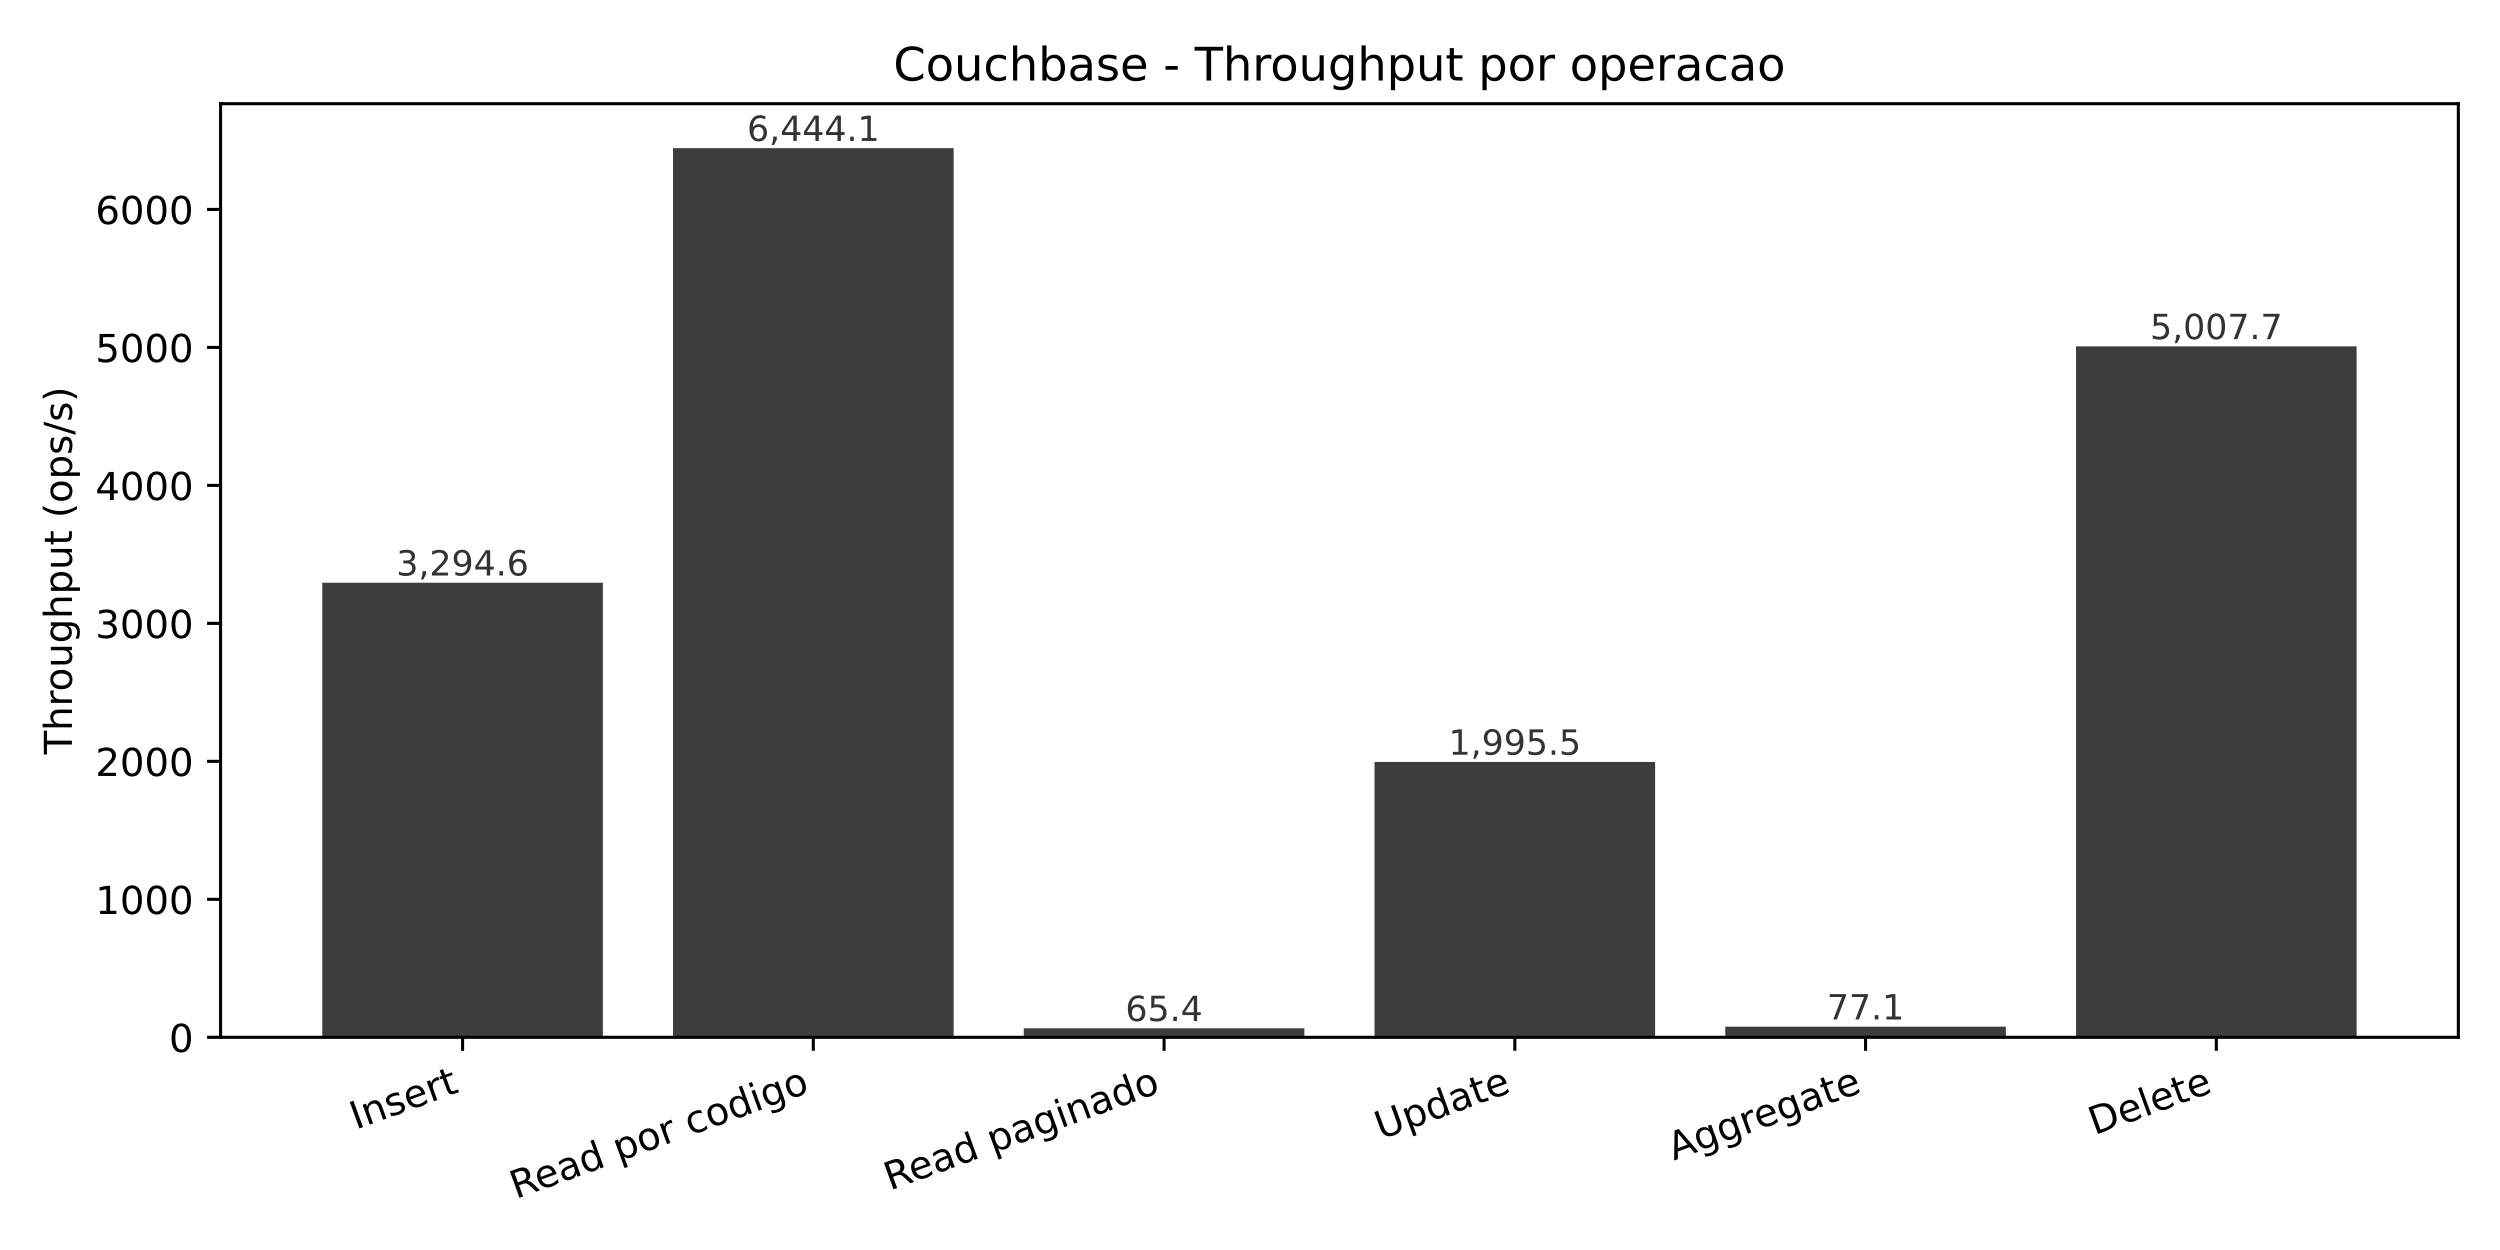
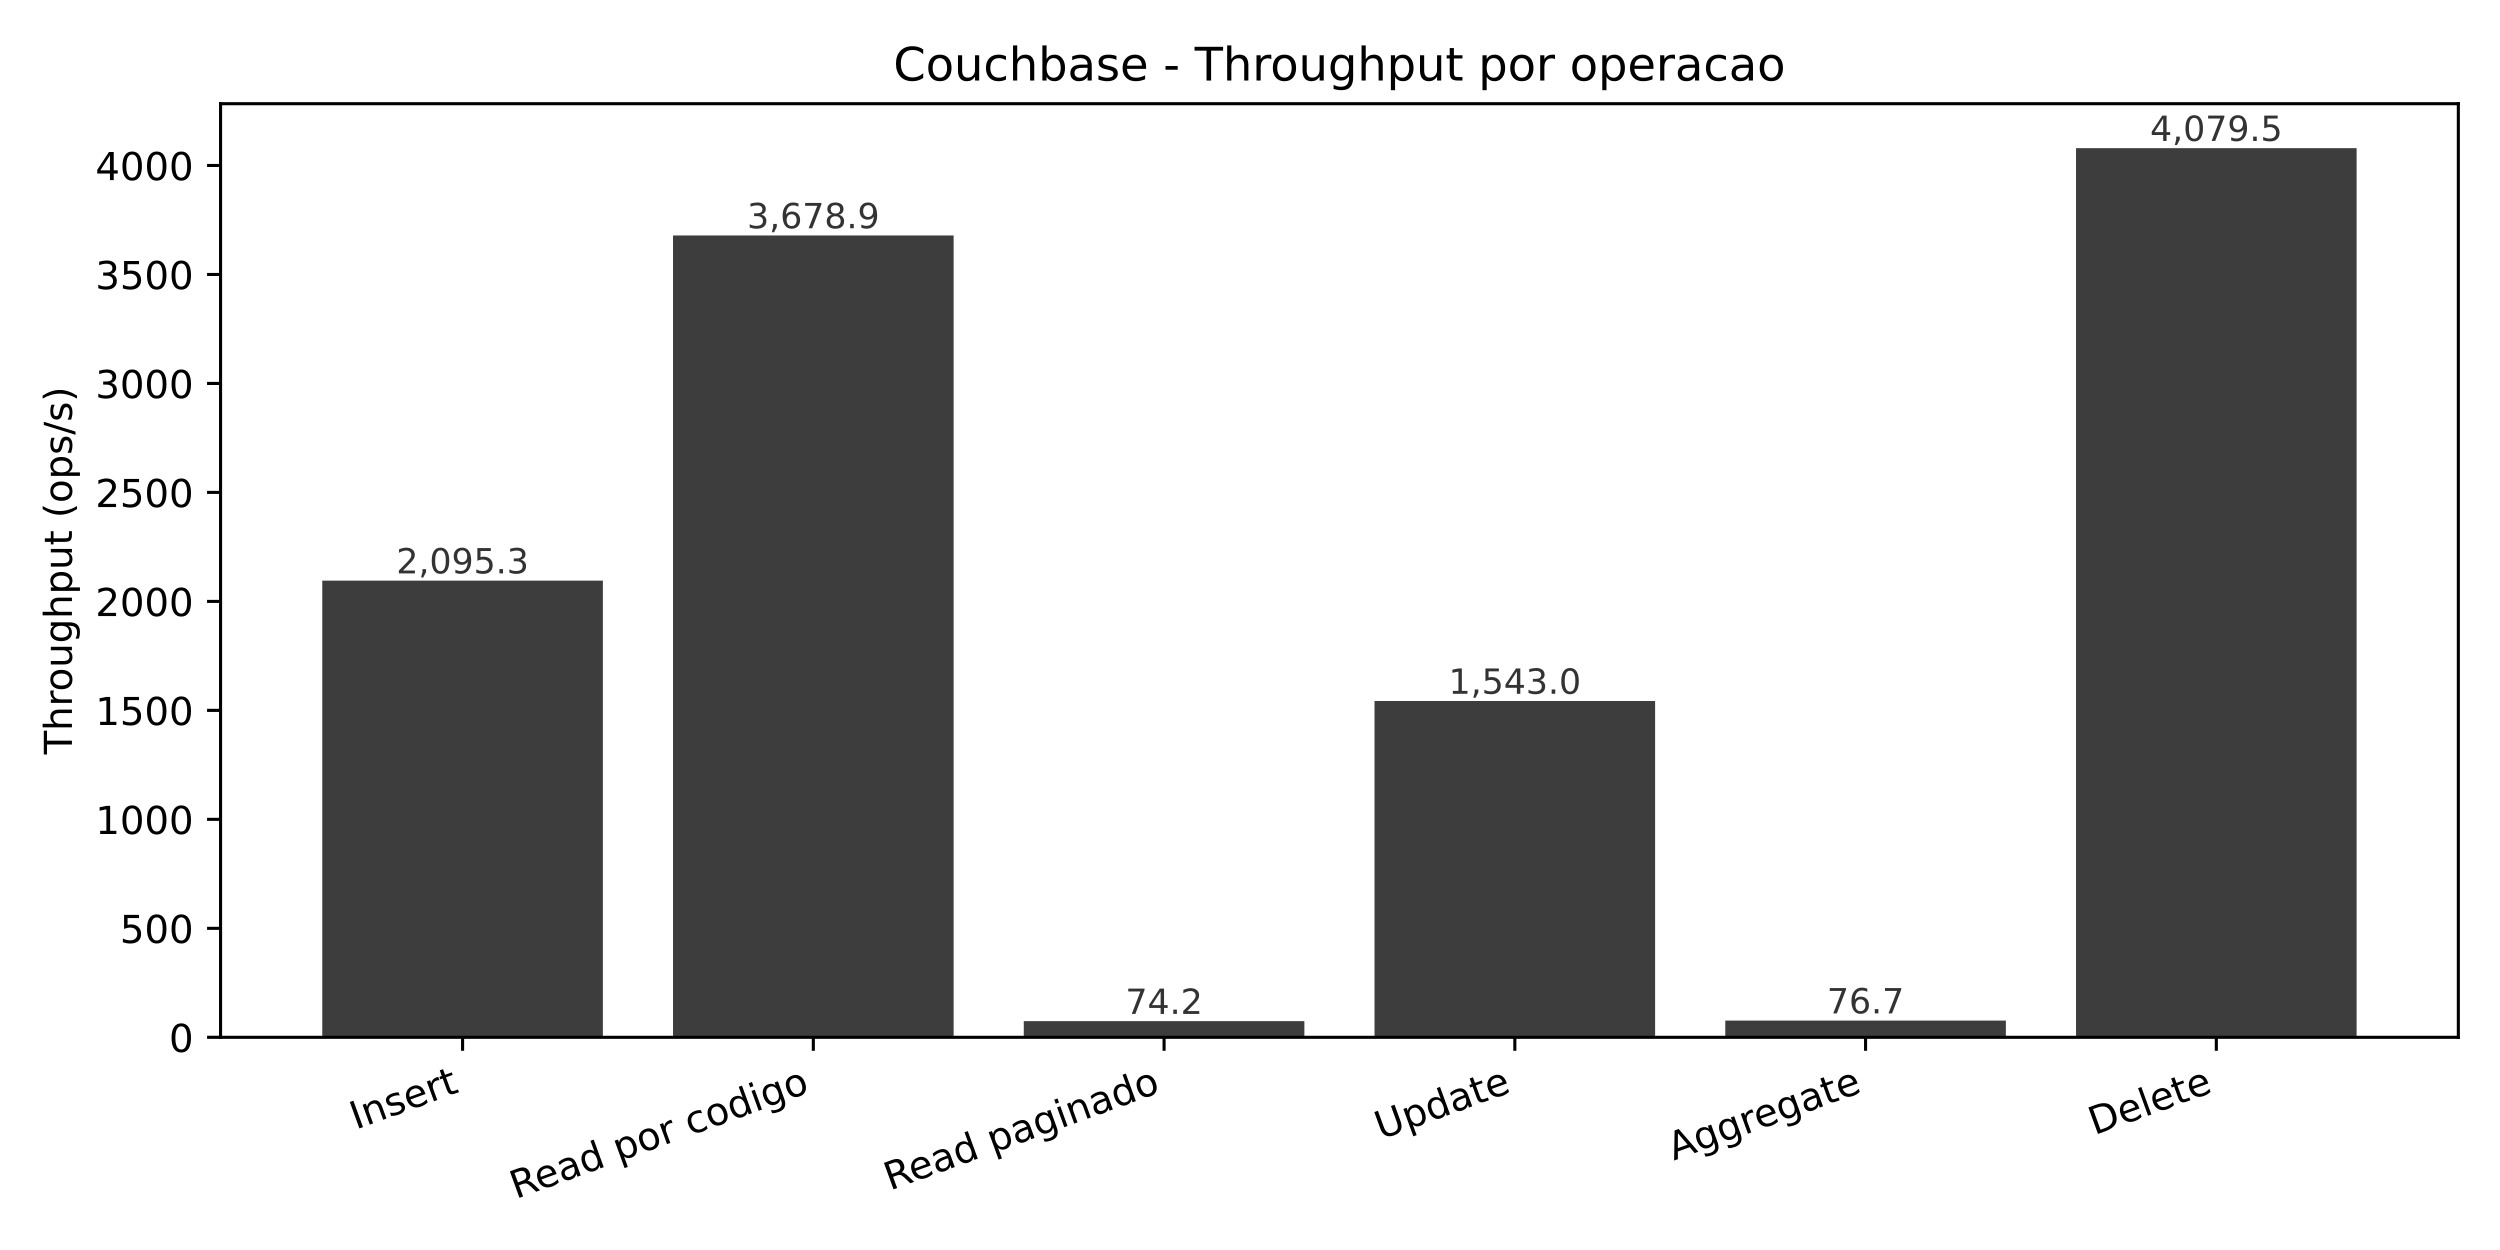
<svg xmlns="http://www.w3.org/2000/svg" xmlns:xlink="http://www.w3.org/1999/xlink" width="648pt" height="324pt" viewBox="0 0 648 324" version="1.1">
  <defs>
    <style type="text/css">*{stroke-linejoin: round; stroke-linecap: butt}</style>
  </defs>
  <g id="figure_1">
    <g id="patch_1">
      <path d="M 0 324  L 648 324  L 648 0  L 0 0  z " style="fill: #ffffff" />
    </g>
    <g id="axes_1">
      <g id="patch_2">
        <path d="M 57.17 268.87  L 637.2 268.87  L 637.2 26.88  L 57.17 26.88  z " style="fill: #ffffff" />
      </g>
      <g id="patch_3">
-         <path d="M 83.535 268.87  L 156.266 268.87  L 156.266 151.042  L 83.535 151.042  z " clip-path="url(#p699bde3686)" style="fill: #1b1b1b; opacity: 0.85" />
+         <path d="M 83.535 268.87  L 156.266 268.87  L 156.266 150.5  L 83.535 150.5  z " clip-path="url(#pea3c81a6cd)" style="fill: #1b1b1b; opacity: 0.85" />
      </g>
      <g id="patch_4">
-         <path d="M 174.449 268.87  L 247.18 268.87  L 247.18 38.403  L 174.449 38.403  z " clip-path="url(#p699bde3686)" style="fill: #1b1b1b; opacity: 0.85" />
+         <path d="M 174.449 268.87  L 247.18 268.87  L 247.18 61.034  L 174.449 61.034  z " clip-path="url(#pea3c81a6cd)" style="fill: #1b1b1b; opacity: 0.85" />
      </g>
      <g id="patch_5">
-         <path d="M 265.363 268.87  L 338.094 268.87  L 338.094 266.53  L 265.363 266.53  z " clip-path="url(#p699bde3686)" style="fill: #1b1b1b; opacity: 0.85" />
+         <path d="M 265.363 268.87  L 338.094 268.87  L 338.094 264.68  L 265.363 264.68  z " clip-path="url(#pea3c81a6cd)" style="fill: #1b1b1b; opacity: 0.85" />
      </g>
      <g id="patch_6">
-         <path d="M 356.276 268.87  L 429.007 268.87  L 429.007 197.502  L 356.276 197.502  z " clip-path="url(#p699bde3686)" style="fill: #1b1b1b; opacity: 0.85" />
+         <path d="M 356.276 268.87  L 429.007 268.87  L 429.007 181.698  L 356.276 181.698  z " clip-path="url(#pea3c81a6cd)" style="fill: #1b1b1b; opacity: 0.85" />
      </g>
      <g id="patch_7">
-         <path d="M 447.19 268.87  L 519.921 268.87  L 519.921 266.112  L 447.19 266.112  z " clip-path="url(#p699bde3686)" style="fill: #1b1b1b; opacity: 0.85" />
+         <path d="M 447.19 268.87  L 519.921 268.87  L 519.921 264.539  L 447.19 264.539  z " clip-path="url(#pea3c81a6cd)" style="fill: #1b1b1b; opacity: 0.85" />
      </g>
      <g id="patch_8">
-         <path d="M 538.104 268.87  L 610.835 268.87  L 610.835 89.773  L 538.104 89.773  z " clip-path="url(#p699bde3686)" style="fill: #1b1b1b; opacity: 0.85" />
+         <path d="M 538.104 268.87  L 610.835 268.87  L 610.835 38.403  L 538.104 38.403  z " clip-path="url(#pea3c81a6cd)" style="fill: #1b1b1b; opacity: 0.85" />
      </g>
      <g id="matplotlib.axis_1">
        <g id="xtick_1">
          <g id="line2d_1">
            <defs>
-               <path id="m83d8b8e6b2" d="M 0 0  L 0 3.5  " style="stroke: #000000; stroke-width: 0.8" />
+               <path id="m41bb512867" d="M 0 0  L 0 3.5  " style="stroke: #000000; stroke-width: 0.8" />
            </defs>
            <g>
-               <use xlink:href="#m83d8b8e6b2" x="119.901" y="268.87" style="stroke: #000000; stroke-width: 0.8" />
+               <use xlink:href="#m41bb512867" x="119.901" y="268.87" style="stroke: #000000; stroke-width: 0.8" />
            </g>
          </g>
          <g id="text_1">
            <g transform="translate(92.23766 292.8201) rotate(-20) scale(0.1 -0.1)">
              <defs>
                <path id="DejaVuSans-49" d="M 628 4666  L 1259 4666  L 1259 0  L 628 0  L 628 4666  z " transform="scale(0.015625)" />
                <path id="DejaVuSans-6e" d="M 3513 2113  L 3513 0  L 2938 0  L 2938 2094  Q 2938 2591 2744 2837  Q 2550 3084 2163 3084  Q 1697 3084 1428 2787  Q 1159 2491 1159 1978  L 1159 0  L 581 0  L 581 3500  L 1159 3500  L 1159 2956  Q 1366 3272 1645 3428  Q 1925 3584 2291 3584  Q 2894 3584 3203 3211  Q 3513 2838 3513 2113  z " transform="scale(0.015625)" />
                <path id="DejaVuSans-73" d="M 2834 3397  L 2834 2853  Q 2591 2978 2328 3040  Q 2066 3103 1784 3103  Q 1356 3103 1142 2972  Q 928 2841 928 2578  Q 928 2378 1081 2264  Q 1234 2150 1697 2047  L 1894 2003  Q 2506 1872 2764 1633  Q 3022 1394 3022 966  Q 3022 478 2636 193  Q 2250 -91 1575 -91  Q 1294 -91 989 -36  Q 684 19 347 128  L 347 722  Q 666 556 975 473  Q 1284 391 1588 391  Q 1994 391 2212 530  Q 2431 669 2431 922  Q 2431 1156 2273 1281  Q 2116 1406 1581 1522  L 1381 1569  Q 847 1681 609 1914  Q 372 2147 372 2553  Q 372 3047 722 3315  Q 1072 3584 1716 3584  Q 2034 3584 2315 3537  Q 2597 3491 2834 3397  z " transform="scale(0.015625)" />
                <path id="DejaVuSans-65" d="M 3597 1894  L 3597 1613  L 953 1613  Q 991 1019 1311 708  Q 1631 397 2203 397  Q 2534 397 2845 478  Q 3156 559 3463 722  L 3463 178  Q 3153 47 2828 -22  Q 2503 -91 2169 -91  Q 1331 -91 842 396  Q 353 884 353 1716  Q 353 2575 817 3079  Q 1281 3584 2069 3584  Q 2775 3584 3186 3129  Q 3597 2675 3597 1894  z M 3022 2063  Q 3016 2534 2758 2815  Q 2500 3097 2075 3097  Q 1594 3097 1305 2825  Q 1016 2553 972 2059  L 3022 2063  z " transform="scale(0.015625)" />
                <path id="DejaVuSans-72" d="M 2631 2963  Q 2534 3019 2420 3045  Q 2306 3072 2169 3072  Q 1681 3072 1420 2755  Q 1159 2438 1159 1844  L 1159 0  L 581 0  L 581 3500  L 1159 3500  L 1159 2956  Q 1341 3275 1631 3429  Q 1922 3584 2338 3584  Q 2397 3584 2469 3576  Q 2541 3569 2628 3553  L 2631 2963  z " transform="scale(0.015625)" />
                <path id="DejaVuSans-74" d="M 1172 4494  L 1172 3500  L 2356 3500  L 2356 3053  L 1172 3053  L 1172 1153  Q 1172 725 1289 603  Q 1406 481 1766 481  L 2356 481  L 2356 0  L 1766 0  Q 1100 0 847 248  Q 594 497 594 1153  L 594 3053  L 172 3053  L 172 3500  L 594 3500  L 594 4494  L 1172 4494  z " transform="scale(0.015625)" />
              </defs>
              <use xlink:href="#DejaVuSans-49" />
              <use xlink:href="#DejaVuSans-6e" x="29.492" />
              <use xlink:href="#DejaVuSans-73" x="92.871" />
              <use xlink:href="#DejaVuSans-65" x="144.971" />
              <use xlink:href="#DejaVuSans-72" x="206.494" />
              <use xlink:href="#DejaVuSans-74" x="247.607" />
            </g>
          </g>
        </g>
        <g id="xtick_2">
          <g id="line2d_2">
            <g>
-               <use xlink:href="#m83d8b8e6b2" x="210.814" y="268.87" style="stroke: #000000; stroke-width: 0.8" />
+               <use xlink:href="#m41bb512867" x="210.814" y="268.87" style="stroke: #000000; stroke-width: 0.8" />
            </g>
          </g>
          <g id="text_2">
            <g transform="translate(133.731 310.8077) rotate(-20) scale(0.1 -0.1)">
              <defs>
                <path id="DejaVuSans-52" d="M 2841 2188  Q 3044 2119 3236 1894  Q 3428 1669 3622 1275  L 4263 0  L 3584 0  L 2988 1197  Q 2756 1666 2539 1819  Q 2322 1972 1947 1972  L 1259 1972  L 1259 0  L 628 0  L 628 4666  L 2053 4666  Q 2853 4666 3247 4331  Q 3641 3997 3641 3322  Q 3641 2881 3436 2590  Q 3231 2300 2841 2188  z M 1259 4147  L 1259 2491  L 2053 2491  Q 2509 2491 2742 2702  Q 2975 2913 2975 3322  Q 2975 3731 2742 3939  Q 2509 4147 2053 4147  L 1259 4147  z " transform="scale(0.015625)" />
                <path id="DejaVuSans-61" d="M 2194 1759  Q 1497 1759 1228 1600  Q 959 1441 959 1056  Q 959 750 1161 570  Q 1363 391 1709 391  Q 2188 391 2477 730  Q 2766 1069 2766 1631  L 2766 1759  L 2194 1759  z M 3341 1997  L 3341 0  L 2766 0  L 2766 531  Q 2569 213 2275 61  Q 1981 -91 1556 -91  Q 1019 -91 701 211  Q 384 513 384 1019  Q 384 1609 779 1909  Q 1175 2209 1959 2209  L 2766 2209  L 2766 2266  Q 2766 2663 2505 2880  Q 2244 3097 1772 3097  Q 1472 3097 1187 3025  Q 903 2953 641 2809  L 641 3341  Q 956 3463 1253 3523  Q 1550 3584 1831 3584  Q 2591 3584 2966 3190  Q 3341 2797 3341 1997  z " transform="scale(0.015625)" />
                <path id="DejaVuSans-64" d="M 2906 2969  L 2906 4863  L 3481 4863  L 3481 0  L 2906 0  L 2906 525  Q 2725 213 2448 61  Q 2172 -91 1784 -91  Q 1150 -91 751 415  Q 353 922 353 1747  Q 353 2572 751 3078  Q 1150 3584 1784 3584  Q 2172 3584 2448 3432  Q 2725 3281 2906 2969  z M 947 1747  Q 947 1113 1208 752  Q 1469 391 1925 391  Q 2381 391 2643 752  Q 2906 1113 2906 1747  Q 2906 2381 2643 2742  Q 2381 3103 1925 3103  Q 1469 3103 1208 2742  Q 947 2381 947 1747  z " transform="scale(0.015625)" />
                <path id="DejaVuSans-20" transform="scale(0.015625)" />
                <path id="DejaVuSans-70" d="M 1159 525  L 1159 -1331  L 581 -1331  L 581 3500  L 1159 3500  L 1159 2969  Q 1341 3281 1617 3432  Q 1894 3584 2278 3584  Q 2916 3584 3314 3078  Q 3713 2572 3713 1747  Q 3713 922 3314 415  Q 2916 -91 2278 -91  Q 1894 -91 1617 61  Q 1341 213 1159 525  z M 3116 1747  Q 3116 2381 2855 2742  Q 2594 3103 2138 3103  Q 1681 3103 1420 2742  Q 1159 2381 1159 1747  Q 1159 1113 1420 752  Q 1681 391 2138 391  Q 2594 391 2855 752  Q 3116 1113 3116 1747  z " transform="scale(0.015625)" />
                <path id="DejaVuSans-6f" d="M 1959 3097  Q 1497 3097 1228 2736  Q 959 2375 959 1747  Q 959 1119 1226 758  Q 1494 397 1959 397  Q 2419 397 2687 759  Q 2956 1122 2956 1747  Q 2956 2369 2687 2733  Q 2419 3097 1959 3097  z M 1959 3584  Q 2709 3584 3137 3096  Q 3566 2609 3566 1747  Q 3566 888 3137 398  Q 2709 -91 1959 -91  Q 1206 -91 779 398  Q 353 888 353 1747  Q 353 2609 779 3096  Q 1206 3584 1959 3584  z " transform="scale(0.015625)" />
                <path id="DejaVuSans-63" d="M 3122 3366  L 3122 2828  Q 2878 2963 2633 3030  Q 2388 3097 2138 3097  Q 1578 3097 1268 2742  Q 959 2388 959 1747  Q 959 1106 1268 751  Q 1578 397 2138 397  Q 2388 397 2633 464  Q 2878 531 3122 666  L 3122 134  Q 2881 22 2623 -34  Q 2366 -91 2075 -91  Q 1284 -91 818 406  Q 353 903 353 1747  Q 353 2603 823 3093  Q 1294 3584 2113 3584  Q 2378 3584 2631 3529  Q 2884 3475 3122 3366  z " transform="scale(0.015625)" />
                <path id="DejaVuSans-69" d="M 603 3500  L 1178 3500  L 1178 0  L 603 0  L 603 3500  z M 603 4863  L 1178 4863  L 1178 4134  L 603 4134  L 603 4863  z " transform="scale(0.015625)" />
                <path id="DejaVuSans-67" d="M 2906 1791  Q 2906 2416 2648 2759  Q 2391 3103 1925 3103  Q 1463 3103 1205 2759  Q 947 2416 947 1791  Q 947 1169 1205 825  Q 1463 481 1925 481  Q 2391 481 2648 825  Q 2906 1169 2906 1791  z M 3481 434  Q 3481 -459 3084 -895  Q 2688 -1331 1869 -1331  Q 1566 -1331 1297 -1286  Q 1028 -1241 775 -1147  L 775 -588  Q 1028 -725 1275 -790  Q 1522 -856 1778 -856  Q 2344 -856 2625 -561  Q 2906 -266 2906 331  L 2906 616  Q 2728 306 2450 153  Q 2172 0 1784 0  Q 1141 0 747 490  Q 353 981 353 1791  Q 353 2603 747 3093  Q 1141 3584 1784 3584  Q 2172 3584 2450 3431  Q 2728 3278 2906 2969  L 2906 3500  L 3481 3500  L 3481 434  z " transform="scale(0.015625)" />
              </defs>
              <use xlink:href="#DejaVuSans-52" />
              <use xlink:href="#DejaVuSans-65" x="64.982" />
              <use xlink:href="#DejaVuSans-61" x="126.506" />
              <use xlink:href="#DejaVuSans-64" x="187.785" />
              <use xlink:href="#DejaVuSans-20" x="251.262" />
              <use xlink:href="#DejaVuSans-70" x="283.049" />
              <use xlink:href="#DejaVuSans-6f" x="346.525" />
              <use xlink:href="#DejaVuSans-72" x="407.707" />
              <use xlink:href="#DejaVuSans-20" x="448.82" />
              <use xlink:href="#DejaVuSans-63" x="480.607" />
              <use xlink:href="#DejaVuSans-6f" x="535.588" />
              <use xlink:href="#DejaVuSans-64" x="596.77" />
              <use xlink:href="#DejaVuSans-69" x="660.246" />
              <use xlink:href="#DejaVuSans-67" x="688.029" />
              <use xlink:href="#DejaVuSans-6f" x="751.506" />
            </g>
          </g>
        </g>
        <g id="xtick_3">
          <g id="line2d_3">
            <g>
-               <use xlink:href="#m83d8b8e6b2" x="301.728" y="268.87" style="stroke: #000000; stroke-width: 0.8" />
+               <use xlink:href="#m41bb512867" x="301.728" y="268.87" style="stroke: #000000; stroke-width: 0.8" />
            </g>
          </g>
          <g id="text_3">
            <g transform="translate(230.6882 308.6081) rotate(-20) scale(0.1 -0.1)">
              <use xlink:href="#DejaVuSans-52" />
              <use xlink:href="#DejaVuSans-65" x="64.982" />
              <use xlink:href="#DejaVuSans-61" x="126.506" />
              <use xlink:href="#DejaVuSans-64" x="187.785" />
              <use xlink:href="#DejaVuSans-20" x="251.262" />
              <use xlink:href="#DejaVuSans-70" x="283.049" />
              <use xlink:href="#DejaVuSans-61" x="346.525" />
              <use xlink:href="#DejaVuSans-67" x="407.805" />
              <use xlink:href="#DejaVuSans-69" x="471.281" />
              <use xlink:href="#DejaVuSans-6e" x="499.064" />
              <use xlink:href="#DejaVuSans-61" x="562.443" />
              <use xlink:href="#DejaVuSans-64" x="623.723" />
              <use xlink:href="#DejaVuSans-6f" x="687.199" />
            </g>
          </g>
        </g>
        <g id="xtick_4">
          <g id="line2d_4">
            <g>
-               <use xlink:href="#m83d8b8e6b2" x="392.642" y="268.87" style="stroke: #000000; stroke-width: 0.8" />
+               <use xlink:href="#m41bb512867" x="392.642" y="268.87" style="stroke: #000000; stroke-width: 0.8" />
            </g>
          </g>
          <g id="text_4">
            <g transform="translate(357.8976 295.3976) rotate(-20) scale(0.1 -0.1)">
              <defs>
                <path id="DejaVuSans-55" d="M 556 4666  L 1191 4666  L 1191 1831  Q 1191 1081 1462 751  Q 1734 422 2344 422  Q 2950 422 3222 751  Q 3494 1081 3494 1831  L 3494 4666  L 4128 4666  L 4128 1753  Q 4128 841 3676 375  Q 3225 -91 2344 -91  Q 1459 -91 1007 375  Q 556 841 556 1753  L 556 4666  z " transform="scale(0.015625)" />
              </defs>
              <use xlink:href="#DejaVuSans-55" />
              <use xlink:href="#DejaVuSans-70" x="73.193" />
              <use xlink:href="#DejaVuSans-64" x="136.67" />
              <use xlink:href="#DejaVuSans-61" x="200.146" />
              <use xlink:href="#DejaVuSans-74" x="261.426" />
              <use xlink:href="#DejaVuSans-65" x="300.635" />
            </g>
          </g>
        </g>
        <g id="xtick_5">
          <g id="line2d_5">
            <g>
-               <use xlink:href="#m83d8b8e6b2" x="483.556" y="268.87" style="stroke: #000000; stroke-width: 0.8" />
+               <use xlink:href="#m41bb512867" x="483.556" y="268.87" style="stroke: #000000; stroke-width: 0.8" />
            </g>
          </g>
          <g id="text_5">
            <g transform="translate(433.8614 300.8389) rotate(-20) scale(0.1 -0.1)">
              <defs>
                <path id="DejaVuSans-41" d="M 2188 4044  L 1331 1722  L 3047 1722  L 2188 4044  z M 1831 4666  L 2547 4666  L 4325 0  L 3669 0  L 3244 1197  L 1141 1197  L 716 0  L 50 0  L 1831 4666  z " transform="scale(0.015625)" />
              </defs>
              <use xlink:href="#DejaVuSans-41" />
              <use xlink:href="#DejaVuSans-67" x="68.408" />
              <use xlink:href="#DejaVuSans-67" x="131.885" />
              <use xlink:href="#DejaVuSans-72" x="195.361" />
              <use xlink:href="#DejaVuSans-65" x="234.225" />
              <use xlink:href="#DejaVuSans-67" x="295.748" />
              <use xlink:href="#DejaVuSans-61" x="359.225" />
              <use xlink:href="#DejaVuSans-74" x="420.504" />
              <use xlink:href="#DejaVuSans-65" x="459.713" />
            </g>
          </g>
        </g>
        <g id="xtick_6">
          <g id="line2d_6">
            <g>
-               <use xlink:href="#m83d8b8e6b2" x="574.469" y="268.87" style="stroke: #000000; stroke-width: 0.8" />
+               <use xlink:href="#m41bb512867" x="574.469" y="268.87" style="stroke: #000000; stroke-width: 0.8" />
            </g>
          </g>
          <g id="text_6">
            <g transform="translate(542.8819 294.2486) rotate(-20) scale(0.1 -0.1)">
              <defs>
                <path id="DejaVuSans-44" d="M 1259 4147  L 1259 519  L 2022 519  Q 2988 519 3436 956  Q 3884 1394 3884 2338  Q 3884 3275 3436 3711  Q 2988 4147 2022 4147  L 1259 4147  z M 628 4666  L 1925 4666  Q 3281 4666 3915 4102  Q 4550 3538 4550 2338  Q 4550 1131 3912 565  Q 3275 0 1925 0  L 628 0  L 628 4666  z " transform="scale(0.015625)" />
                <path id="DejaVuSans-6c" d="M 603 4863  L 1178 4863  L 1178 0  L 603 0  L 603 4863  z " transform="scale(0.015625)" />
              </defs>
              <use xlink:href="#DejaVuSans-44" />
              <use xlink:href="#DejaVuSans-65" x="77.002" />
              <use xlink:href="#DejaVuSans-6c" x="138.525" />
              <use xlink:href="#DejaVuSans-65" x="166.309" />
              <use xlink:href="#DejaVuSans-74" x="227.832" />
              <use xlink:href="#DejaVuSans-65" x="267.041" />
            </g>
          </g>
        </g>
      </g>
      <g id="matplotlib.axis_2">
        <g id="ytick_1">
          <g id="line2d_7">
            <defs>
-               <path id="m877cedb5db" d="M 0 0  L -3.5 0  " style="stroke: #000000; stroke-width: 0.8" />
+               <path id="m5c775bce14" d="M 0 0  L -3.5 0  " style="stroke: #000000; stroke-width: 0.8" />
            </defs>
            <g>
-               <use xlink:href="#m877cedb5db" x="57.17" y="268.87" style="stroke: #000000; stroke-width: 0.8" />
+               <use xlink:href="#m5c775bce14" x="57.17" y="268.87" style="stroke: #000000; stroke-width: 0.8" />
            </g>
          </g>
          <g id="text_7">
            <g transform="translate(43.8075 272.6696) scale(0.1 -0.1)">
              <defs>
                <path id="DejaVuSans-30" d="M 2034 4250  Q 1547 4250 1301 3770  Q 1056 3291 1056 2328  Q 1056 1369 1301 889  Q 1547 409 2034 409  Q 2525 409 2770 889  Q 3016 1369 3016 2328  Q 3016 3291 2770 3770  Q 2525 4250 2034 4250  z M 2034 4750  Q 2819 4750 3233 4129  Q 3647 3509 3647 2328  Q 3647 1150 3233 529  Q 2819 -91 2034 -91  Q 1250 -91 836 529  Q 422 1150 422 2328  Q 422 3509 836 4129  Q 1250 4750 2034 4750  z " transform="scale(0.015625)" />
              </defs>
              <use xlink:href="#DejaVuSans-30" />
            </g>
          </g>
        </g>
        <g id="ytick_2">
          <g id="line2d_8">
            <g>
-               <use xlink:href="#m877cedb5db" x="57.17" y="233.106" style="stroke: #000000; stroke-width: 0.8" />
+               <use xlink:href="#m5c775bce14" x="57.17" y="240.623" style="stroke: #000000; stroke-width: 0.8" />
            </g>
          </g>
          <g id="text_8">
-             <g transform="translate(24.72 236.9054) scale(0.1 -0.1)">
+             <g transform="translate(31.0825 244.4225) scale(0.1 -0.1)">
+               <defs>
+                 <path id="DejaVuSans-35" d="M 691 4666  L 3169 4666  L 3169 4134  L 1269 4134  L 1269 2991  Q 1406 3038 1543 3061  Q 1681 3084 1819 3084  Q 2600 3084 3056 2656  Q 3513 2228 3513 1497  Q 3513 744 3044 326  Q 2575 -91 1722 -91  Q 1428 -91 1123 -41  Q 819 9 494 109  L 494 744  Q 775 591 1075 516  Q 1375 441 1709 441  Q 2250 441 2565 725  Q 2881 1009 2881 1497  Q 2881 1984 2565 2268  Q 2250 2553 1709 2553  Q 1456 2553 1204 2497  Q 953 2441 691 2322  L 691 4666  z " transform="scale(0.015625)" />
+               </defs>
+               <use xlink:href="#DejaVuSans-35" />
+               <use xlink:href="#DejaVuSans-30" x="63.623" />
+               <use xlink:href="#DejaVuSans-30" x="127.246" />
+             </g>
+           </g>
+         </g>
+         <g id="ytick_3">
+           <g id="line2d_9">
+             <g>
+               <use xlink:href="#m5c775bce14" x="57.17" y="212.376" style="stroke: #000000; stroke-width: 0.8" />
+             </g>
+           </g>
+           <g id="text_9">
+             <g transform="translate(24.72 216.1753) scale(0.1 -0.1)">
              <defs>
                <path id="DejaVuSans-31" d="M 794 531  L 1825 531  L 1825 4091  L 703 3866  L 703 4441  L 1819 4666  L 2450 4666  L 2450 531  L 3481 531  L 3481 0  L 794 0  L 794 531  z " transform="scale(0.015625)" />
              </defs>
              <use xlink:href="#DejaVuSans-31" />
              <use xlink:href="#DejaVuSans-30" x="63.623" />
              <use xlink:href="#DejaVuSans-30" x="127.246" />
              <use xlink:href="#DejaVuSans-30" x="190.869" />
            </g>
          </g>
        </g>
-         <g id="ytick_3">
-           <g id="line2d_9">
-             <g>
-               <use xlink:href="#m877cedb5db" x="57.17" y="197.342" style="stroke: #000000; stroke-width: 0.8" />
-             </g>
-           </g>
-           <g id="text_9">
-             <g transform="translate(24.72 201.1412) scale(0.1 -0.1)">
+         <g id="ytick_4">
+           <g id="line2d_10">
+             <g>
+               <use xlink:href="#m5c775bce14" x="57.17" y="184.129" style="stroke: #000000; stroke-width: 0.8" />
+             </g>
+           </g>
+           <g id="text_10">
+             <g transform="translate(24.72 187.9282) scale(0.1 -0.1)">
+               <use xlink:href="#DejaVuSans-31" />
+               <use xlink:href="#DejaVuSans-35" x="63.623" />
+               <use xlink:href="#DejaVuSans-30" x="127.246" />
+               <use xlink:href="#DejaVuSans-30" x="190.869" />
+             </g>
+           </g>
+         </g>
+         <g id="ytick_5">
+           <g id="line2d_11">
+             <g>
+               <use xlink:href="#m5c775bce14" x="57.17" y="155.882" style="stroke: #000000; stroke-width: 0.8" />
+             </g>
+           </g>
+           <g id="text_11">
+             <g transform="translate(24.72 159.6811) scale(0.1 -0.1)">
              <defs>
                <path id="DejaVuSans-32" d="M 1228 531  L 3431 531  L 3431 0  L 469 0  L 469 531  Q 828 903 1448 1529  Q 2069 2156 2228 2338  Q 2531 2678 2651 2914  Q 2772 3150 2772 3378  Q 2772 3750 2511 3984  Q 2250 4219 1831 4219  Q 1534 4219 1204 4116  Q 875 4013 500 3803  L 500 4441  Q 881 4594 1212 4672  Q 1544 4750 1819 4750  Q 2544 4750 2975 4387  Q 3406 4025 3406 3419  Q 3406 3131 3298 2873  Q 3191 2616 2906 2266  Q 2828 2175 2409 1742  Q 1991 1309 1228 531  z " transform="scale(0.015625)" />
              </defs>
              <use xlink:href="#DejaVuSans-32" />
              <use xlink:href="#DejaVuSans-30" x="63.623" />
              <use xlink:href="#DejaVuSans-30" x="127.246" />
              <use xlink:href="#DejaVuSans-30" x="190.869" />
            </g>
          </g>
        </g>
-         <g id="ytick_4">
-           <g id="line2d_10">
-             <g>
-               <use xlink:href="#m877cedb5db" x="57.17" y="161.578" style="stroke: #000000; stroke-width: 0.8" />
-             </g>
-           </g>
-           <g id="text_10">
-             <g transform="translate(24.72 165.377) scale(0.1 -0.1)">
+         <g id="ytick_6">
+           <g id="line2d_12">
+             <g>
+               <use xlink:href="#m5c775bce14" x="57.17" y="127.635" style="stroke: #000000; stroke-width: 0.8" />
+             </g>
+           </g>
+           <g id="text_12">
+             <g transform="translate(24.72 131.434) scale(0.1 -0.1)">
+               <use xlink:href="#DejaVuSans-32" />
+               <use xlink:href="#DejaVuSans-35" x="63.623" />
+               <use xlink:href="#DejaVuSans-30" x="127.246" />
+               <use xlink:href="#DejaVuSans-30" x="190.869" />
+             </g>
+           </g>
+         </g>
+         <g id="ytick_7">
+           <g id="line2d_13">
+             <g>
+               <use xlink:href="#m5c775bce14" x="57.17" y="99.388" style="stroke: #000000; stroke-width: 0.8" />
+             </g>
+           </g>
+           <g id="text_13">
+             <g transform="translate(24.72 103.1869) scale(0.1 -0.1)">
              <defs>
                <path id="DejaVuSans-33" d="M 2597 2516  Q 3050 2419 3304 2112  Q 3559 1806 3559 1356  Q 3559 666 3084 287  Q 2609 -91 1734 -91  Q 1441 -91 1130 -33  Q 819 25 488 141  L 488 750  Q 750 597 1062 519  Q 1375 441 1716 441  Q 2309 441 2620 675  Q 2931 909 2931 1356  Q 2931 1769 2642 2001  Q 2353 2234 1838 2234  L 1294 2234  L 1294 2753  L 1863 2753  Q 2328 2753 2575 2939  Q 2822 3125 2822 3475  Q 2822 3834 2567 4026  Q 2313 4219 1838 4219  Q 1578 4219 1281 4162  Q 984 4106 628 3988  L 628 4550  Q 988 4650 1302 4700  Q 1616 4750 1894 4750  Q 2613 4750 3031 4423  Q 3450 4097 3450 3541  Q 3450 3153 3228 2886  Q 3006 2619 2597 2516  z " transform="scale(0.015625)" />
              </defs>
              <use xlink:href="#DejaVuSans-33" />
              <use xlink:href="#DejaVuSans-30" x="63.623" />
              <use xlink:href="#DejaVuSans-30" x="127.246" />
              <use xlink:href="#DejaVuSans-30" x="190.869" />
            </g>
          </g>
        </g>
-         <g id="ytick_5">
-           <g id="line2d_11">
-             <g>
-               <use xlink:href="#m877cedb5db" x="57.17" y="125.814" style="stroke: #000000; stroke-width: 0.8" />
-             </g>
-           </g>
-           <g id="text_11">
-             <g transform="translate(24.72 129.6128) scale(0.1 -0.1)">
+         <g id="ytick_8">
+           <g id="line2d_14">
+             <g>
+               <use xlink:href="#m5c775bce14" x="57.17" y="71.141" style="stroke: #000000; stroke-width: 0.8" />
+             </g>
+           </g>
+           <g id="text_14">
+             <g transform="translate(24.72 74.93978) scale(0.1 -0.1)">
+               <use xlink:href="#DejaVuSans-33" />
+               <use xlink:href="#DejaVuSans-35" x="63.623" />
+               <use xlink:href="#DejaVuSans-30" x="127.246" />
+               <use xlink:href="#DejaVuSans-30" x="190.869" />
+             </g>
+           </g>
+         </g>
+         <g id="ytick_9">
+           <g id="line2d_15">
+             <g>
+               <use xlink:href="#m5c775bce14" x="57.17" y="42.893" style="stroke: #000000; stroke-width: 0.8" />
+             </g>
+           </g>
+           <g id="text_15">
+             <g transform="translate(24.72 46.69266) scale(0.1 -0.1)">
              <defs>
                <path id="DejaVuSans-34" d="M 2419 4116  L 825 1625  L 2419 1625  L 2419 4116  z M 2253 4666  L 3047 4666  L 3047 1625  L 3713 1625  L 3713 1100  L 3047 1100  L 3047 0  L 2419 0  L 2419 1100  L 313 1100  L 313 1709  L 2253 4666  z " transform="scale(0.015625)" />
              </defs>
              <use xlink:href="#DejaVuSans-34" />
              <use xlink:href="#DejaVuSans-30" x="63.623" />
              <use xlink:href="#DejaVuSans-30" x="127.246" />
              <use xlink:href="#DejaVuSans-30" x="190.869" />
            </g>
          </g>
        </g>
-         <g id="ytick_6">
-           <g id="line2d_12">
-             <g>
-               <use xlink:href="#m877cedb5db" x="57.17" y="90.049" style="stroke: #000000; stroke-width: 0.8" />
-             </g>
-           </g>
-           <g id="text_12">
-             <g transform="translate(24.72 93.84861) scale(0.1 -0.1)">
-               <defs>
-                 <path id="DejaVuSans-35" d="M 691 4666  L 3169 4666  L 3169 4134  L 1269 4134  L 1269 2991  Q 1406 3038 1543 3061  Q 1681 3084 1819 3084  Q 2600 3084 3056 2656  Q 3513 2228 3513 1497  Q 3513 744 3044 326  Q 2575 -91 1722 -91  Q 1428 -91 1123 -41  Q 819 9 494 109  L 494 744  Q 775 591 1075 516  Q 1375 441 1709 441  Q 2250 441 2565 725  Q 2881 1009 2881 1497  Q 2881 1984 2565 2268  Q 2250 2553 1709 2553  Q 1456 2553 1204 2497  Q 953 2441 691 2322  L 691 4666  z " transform="scale(0.015625)" />
-               </defs>
-               <use xlink:href="#DejaVuSans-35" />
-               <use xlink:href="#DejaVuSans-30" x="63.623" />
-               <use xlink:href="#DejaVuSans-30" x="127.246" />
-               <use xlink:href="#DejaVuSans-30" x="190.869" />
-             </g>
-           </g>
-         </g>
-         <g id="ytick_7">
-           <g id="line2d_13">
-             <g>
-               <use xlink:href="#m877cedb5db" x="57.17" y="54.285" style="stroke: #000000; stroke-width: 0.8" />
-             </g>
-           </g>
-           <g id="text_13">
-             <g transform="translate(24.72 58.08442) scale(0.1 -0.1)">
-               <defs>
-                 <path id="DejaVuSans-36" d="M 2113 2584  Q 1688 2584 1439 2293  Q 1191 2003 1191 1497  Q 1191 994 1439 701  Q 1688 409 2113 409  Q 2538 409 2786 701  Q 3034 994 3034 1497  Q 3034 2003 2786 2293  Q 2538 2584 2113 2584  z M 3366 4563  L 3366 3988  Q 3128 4100 2886 4159  Q 2644 4219 2406 4219  Q 1781 4219 1451 3797  Q 1122 3375 1075 2522  Q 1259 2794 1537 2939  Q 1816 3084 2150 3084  Q 2853 3084 3261 2657  Q 3669 2231 3669 1497  Q 3669 778 3244 343  Q 2819 -91 2113 -91  Q 1303 -91 875 529  Q 447 1150 447 2328  Q 447 3434 972 4092  Q 1497 4750 2381 4750  Q 2619 4750 2861 4703  Q 3103 4656 3366 4563  z " transform="scale(0.015625)" />
-               </defs>
-               <use xlink:href="#DejaVuSans-36" />
-               <use xlink:href="#DejaVuSans-30" x="63.623" />
-               <use xlink:href="#DejaVuSans-30" x="127.246" />
-               <use xlink:href="#DejaVuSans-30" x="190.869" />
-             </g>
-           </g>
-         </g>
-         <g id="text_14">
+         <g id="text_16">
          <g transform="translate(18.64031 195.533) rotate(-90) scale(0.1 -0.1)">
            <defs>
              <path id="DejaVuSans-54" d="M -19 4666  L 3928 4666  L 3928 4134  L 2272 4134  L 2272 0  L 1638 0  L 1638 4134  L -19 4134  L -19 4666  z " transform="scale(0.015625)" />
              <path id="DejaVuSans-68" d="M 3513 2113  L 3513 0  L 2938 0  L 2938 2094  Q 2938 2591 2744 2837  Q 2550 3084 2163 3084  Q 1697 3084 1428 2787  Q 1159 2491 1159 1978  L 1159 0  L 581 0  L 581 4863  L 1159 4863  L 1159 2956  Q 1366 3272 1645 3428  Q 1925 3584 2291 3584  Q 2894 3584 3203 3211  Q 3513 2838 3513 2113  z " transform="scale(0.015625)" />
              <path id="DejaVuSans-75" d="M 544 1381  L 544 3500  L 1119 3500  L 1119 1403  Q 1119 906 1312 657  Q 1506 409 1894 409  Q 2359 409 2629 706  Q 2900 1003 2900 1516  L 2900 3500  L 3475 3500  L 3475 0  L 2900 0  L 2900 538  Q 2691 219 2414 64  Q 2138 -91 1772 -91  Q 1169 -91 856 284  Q 544 659 544 1381  z M 1991 3584  L 1991 3584  z " transform="scale(0.015625)" />
              <path id="DejaVuSans-28" d="M 1984 4856  Q 1566 4138 1362 3434  Q 1159 2731 1159 2009  Q 1159 1288 1364 580  Q 1569 -128 1984 -844  L 1484 -844  Q 1016 -109 783 600  Q 550 1309 550 2009  Q 550 2706 781 3412  Q 1013 4119 1484 4856  L 1984 4856  z " transform="scale(0.015625)" />
              <path id="DejaVuSans-2f" d="M 1625 4666  L 2156 4666  L 531 -594  L 0 -594  L 1625 4666  z " transform="scale(0.015625)" />
              <path id="DejaVuSans-29" d="M 513 4856  L 1013 4856  Q 1481 4119 1714 3412  Q 1947 2706 1947 2009  Q 1947 1309 1714 600  Q 1481 -109 1013 -844  L 513 -844  Q 928 -128 1133 580  Q 1338 1288 1338 2009  Q 1338 2731 1133 3434  Q 928 4138 513 4856  z " transform="scale(0.015625)" />
            </defs>
            <use xlink:href="#DejaVuSans-54" />
            <use xlink:href="#DejaVuSans-68" x="61.084" />
            <use xlink:href="#DejaVuSans-72" x="124.463" />
            <use xlink:href="#DejaVuSans-6f" x="163.326" />
            <use xlink:href="#DejaVuSans-75" x="224.508" />
            <use xlink:href="#DejaVuSans-67" x="287.887" />
            <use xlink:href="#DejaVuSans-68" x="351.363" />
            <use xlink:href="#DejaVuSans-70" x="414.742" />
            <use xlink:href="#DejaVuSans-75" x="478.219" />
            <use xlink:href="#DejaVuSans-74" x="541.598" />
            <use xlink:href="#DejaVuSans-20" x="580.807" />
            <use xlink:href="#DejaVuSans-28" x="612.594" />
            <use xlink:href="#DejaVuSans-6f" x="651.607" />
            <use xlink:href="#DejaVuSans-70" x="712.789" />
            <use xlink:href="#DejaVuSans-73" x="776.266" />
            <use xlink:href="#DejaVuSans-2f" x="828.365" />
            <use xlink:href="#DejaVuSans-73" x="862.057" />
            <use xlink:href="#DejaVuSans-29" x="914.156" />
          </g>
        </g>
      </g>
      <g id="patch_9">
        <path d="M 57.17 268.87  L 57.17 26.88  " style="fill: none; stroke: #000000; stroke-width: 0.8; stroke-linejoin: miter; stroke-linecap: square" />
      </g>
      <g id="patch_10">
        <path d="M 637.2 268.87  L 637.2 26.88  " style="fill: none; stroke: #000000; stroke-width: 0.8; stroke-linejoin: miter; stroke-linecap: square" />
      </g>
      <g id="patch_11">
        <path d="M 57.17 268.87  L 637.2 268.87  " style="fill: none; stroke: #000000; stroke-width: 0.8; stroke-linejoin: miter; stroke-linecap: square" />
      </g>
      <g id="patch_12">
        <path d="M 57.17 26.88  L 637.2 26.88  " style="fill: none; stroke: #000000; stroke-width: 0.8; stroke-linejoin: miter; stroke-linecap: square" />
      </g>
-       <g id="text_15">
-         <g style="fill: #333333" transform="translate(102.7246 149.1703) scale(0.09 -0.09)">
+       <g id="text_17">
+         <g style="fill: #333333" transform="translate(102.7246 148.6279) scale(0.09 -0.09)">
          <defs>
            <path id="DejaVuSans-2c" d="M 750 794  L 1409 794  L 1409 256  L 897 -744  L 494 -744  L 750 256  L 750 794  z " transform="scale(0.015625)" />
            <path id="DejaVuSans-39" d="M 703 97  L 703 672  Q 941 559 1184 500  Q 1428 441 1663 441  Q 2288 441 2617 861  Q 2947 1281 2994 2138  Q 2813 1869 2534 1725  Q 2256 1581 1919 1581  Q 1219 1581 811 2004  Q 403 2428 403 3163  Q 403 3881 828 4315  Q 1253 4750 1959 4750  Q 2769 4750 3195 4129  Q 3622 3509 3622 2328  Q 3622 1225 3098 567  Q 2575 -91 1691 -91  Q 1453 -91 1209 -44  Q 966 3 703 97  z M 1959 2075  Q 2384 2075 2632 2365  Q 2881 2656 2881 3163  Q 2881 3666 2632 3958  Q 2384 4250 1959 4250  Q 1534 4250 1286 3958  Q 1038 3666 1038 3163  Q 1038 2656 1286 2365  Q 1534 2075 1959 2075  z " transform="scale(0.015625)" />
            <path id="DejaVuSans-2e" d="M 684 794  L 1344 794  L 1344 0  L 684 0  L 684 794  z " transform="scale(0.015625)" />
          </defs>
-           <use xlink:href="#DejaVuSans-33" />
+           <use xlink:href="#DejaVuSans-32" />
          <use xlink:href="#DejaVuSans-2c" x="63.623" />
-           <use xlink:href="#DejaVuSans-32" x="95.41" />
-           <use xlink:href="#DejaVuSans-39" x="159.033" />
-           <use xlink:href="#DejaVuSans-34" x="222.656" />
-           <use xlink:href="#DejaVuSans-2e" x="286.279" />
-           <use xlink:href="#DejaVuSans-36" x="318.066" />
-         </g>
-       </g>
-       <g id="text_16">
-         <g style="fill: #333333" transform="translate(193.6384 36.53163) scale(0.09 -0.09)">
-           <use xlink:href="#DejaVuSans-36" />
-           <use xlink:href="#DejaVuSans-2c" x="63.623" />
-           <use xlink:href="#DejaVuSans-34" x="95.41" />
-           <use xlink:href="#DejaVuSans-34" x="159.033" />
-           <use xlink:href="#DejaVuSans-34" x="222.656" />
-           <use xlink:href="#DejaVuSans-2e" x="286.279" />
-           <use xlink:href="#DejaVuSans-31" x="318.066" />
-         </g>
-       </g>
-       <g id="text_17">
-         <g style="fill: #333333" transform="translate(291.7086 264.658) scale(0.09 -0.09)">
-           <use xlink:href="#DejaVuSans-36" />
-           <use xlink:href="#DejaVuSans-35" x="63.623" />
-           <use xlink:href="#DejaVuSans-2e" x="127.246" />
-           <use xlink:href="#DejaVuSans-34" x="159.033" />
-         </g>
-       </g>
-       <g id="text_18">
-         <g style="fill: #333333" transform="translate(375.466 195.6299) scale(0.09 -0.09)">
-           <use xlink:href="#DejaVuSans-31" />
-           <use xlink:href="#DejaVuSans-2c" x="63.623" />
-           <use xlink:href="#DejaVuSans-39" x="95.41" />
+           <use xlink:href="#DejaVuSans-30" x="95.41" />
          <use xlink:href="#DejaVuSans-39" x="159.033" />
          <use xlink:href="#DejaVuSans-35" x="222.656" />
          <use xlink:href="#DejaVuSans-2e" x="286.279" />
-           <use xlink:href="#DejaVuSans-35" x="318.066" />
+           <use xlink:href="#DejaVuSans-33" x="318.066" />
+         </g>
+       </g>
+       <g id="text_18">
+         <g style="fill: #333333" transform="translate(193.6384 59.16236) scale(0.09 -0.09)">
+           <defs>
+             <path id="DejaVuSans-36" d="M 2113 2584  Q 1688 2584 1439 2293  Q 1191 2003 1191 1497  Q 1191 994 1439 701  Q 1688 409 2113 409  Q 2538 409 2786 701  Q 3034 994 3034 1497  Q 3034 2003 2786 2293  Q 2538 2584 2113 2584  z M 3366 4563  L 3366 3988  Q 3128 4100 2886 4159  Q 2644 4219 2406 4219  Q 1781 4219 1451 3797  Q 1122 3375 1075 2522  Q 1259 2794 1537 2939  Q 1816 3084 2150 3084  Q 2853 3084 3261 2657  Q 3669 2231 3669 1497  Q 3669 778 3244 343  Q 2819 -91 2113 -91  Q 1303 -91 875 529  Q 447 1150 447 2328  Q 447 3434 972 4092  Q 1497 4750 2381 4750  Q 2619 4750 2861 4703  Q 3103 4656 3366 4563  z " transform="scale(0.015625)" />
+             <path id="DejaVuSans-37" d="M 525 4666  L 3525 4666  L 3525 4397  L 1831 0  L 1172 0  L 2766 4134  L 525 4134  L 525 4666  z " transform="scale(0.015625)" />
+             <path id="DejaVuSans-38" d="M 2034 2216  Q 1584 2216 1326 1975  Q 1069 1734 1069 1313  Q 1069 891 1326 650  Q 1584 409 2034 409  Q 2484 409 2743 651  Q 3003 894 3003 1313  Q 3003 1734 2745 1975  Q 2488 2216 2034 2216  z M 1403 2484  Q 997 2584 770 2862  Q 544 3141 544 3541  Q 544 4100 942 4425  Q 1341 4750 2034 4750  Q 2731 4750 3128 4425  Q 3525 4100 3525 3541  Q 3525 3141 3298 2862  Q 3072 2584 2669 2484  Q 3125 2378 3379 2068  Q 3634 1759 3634 1313  Q 3634 634 3220 271  Q 2806 -91 2034 -91  Q 1263 -91 848 271  Q 434 634 434 1313  Q 434 1759 690 2068  Q 947 2378 1403 2484  z M 1172 3481  Q 1172 3119 1398 2916  Q 1625 2713 2034 2713  Q 2441 2713 2670 2916  Q 2900 3119 2900 3481  Q 2900 3844 2670 4047  Q 2441 4250 2034 4250  Q 1625 4250 1398 4047  Q 1172 3844 1172 3481  z " transform="scale(0.015625)" />
+           </defs>
+           <use xlink:href="#DejaVuSans-33" />
+           <use xlink:href="#DejaVuSans-2c" x="63.623" />
+           <use xlink:href="#DejaVuSans-36" x="95.41" />
+           <use xlink:href="#DejaVuSans-37" x="159.033" />
+           <use xlink:href="#DejaVuSans-38" x="222.656" />
+           <use xlink:href="#DejaVuSans-2e" x="286.279" />
+           <use xlink:href="#DejaVuSans-39" x="318.066" />
        </g>
      </g>
      <g id="text_19">
-         <g style="fill: #333333" transform="translate(473.5362 264.2404) scale(0.09 -0.09)">
-           <defs>
-             <path id="DejaVuSans-37" d="M 525 4666  L 3525 4666  L 3525 4397  L 1831 0  L 1172 0  L 2766 4134  L 525 4134  L 525 4666  z " transform="scale(0.015625)" />
-           </defs>
+         <g style="fill: #333333" transform="translate(291.7086 262.8078) scale(0.09 -0.09)">
          <use xlink:href="#DejaVuSans-37" />
-           <use xlink:href="#DejaVuSans-37" x="63.623" />
+           <use xlink:href="#DejaVuSans-34" x="63.623" />
          <use xlink:href="#DejaVuSans-2e" x="127.246" />
-           <use xlink:href="#DejaVuSans-31" x="159.033" />
+           <use xlink:href="#DejaVuSans-32" x="159.033" />
        </g>
      </g>
      <g id="text_20">
-         <g style="fill: #333333" transform="translate(557.2935 87.90133) scale(0.09 -0.09)">
-           <use xlink:href="#DejaVuSans-35" />
+         <g style="fill: #333333" transform="translate(375.466 179.8258) scale(0.09 -0.09)">
+           <use xlink:href="#DejaVuSans-31" />
+           <use xlink:href="#DejaVuSans-2c" x="63.623" />
+           <use xlink:href="#DejaVuSans-35" x="95.41" />
+           <use xlink:href="#DejaVuSans-34" x="159.033" />
+           <use xlink:href="#DejaVuSans-33" x="222.656" />
+           <use xlink:href="#DejaVuSans-2e" x="286.279" />
+           <use xlink:href="#DejaVuSans-30" x="318.066" />
+         </g>
+       </g>
+       <g id="text_21">
+         <g style="fill: #333333" transform="translate(473.5362 262.6672) scale(0.09 -0.09)">
+           <use xlink:href="#DejaVuSans-37" />
+           <use xlink:href="#DejaVuSans-36" x="63.623" />
+           <use xlink:href="#DejaVuSans-2e" x="127.246" />
+           <use xlink:href="#DejaVuSans-37" x="159.033" />
+         </g>
+       </g>
+       <g id="text_22">
+         <g style="fill: #333333" transform="translate(557.2935 36.53163) scale(0.09 -0.09)">
+           <use xlink:href="#DejaVuSans-34" />
          <use xlink:href="#DejaVuSans-2c" x="63.623" />
          <use xlink:href="#DejaVuSans-30" x="95.41" />
-           <use xlink:href="#DejaVuSans-30" x="159.033" />
-           <use xlink:href="#DejaVuSans-37" x="222.656" />
+           <use xlink:href="#DejaVuSans-37" x="159.033" />
+           <use xlink:href="#DejaVuSans-39" x="222.656" />
          <use xlink:href="#DejaVuSans-2e" x="286.279" />
-           <use xlink:href="#DejaVuSans-37" x="318.066" />
-         </g>
-       </g>
-       <g id="text_21">
+           <use xlink:href="#DejaVuSans-35" x="318.066" />
+         </g>
+       </g>
+       <g id="text_23">
        <g transform="translate(231.5669 20.88) scale(0.12 -0.12)">
          <defs>
            <path id="DejaVuSans-43" d="M 4122 4306  L 4122 3641  Q 3803 3938 3442 4084  Q 3081 4231 2675 4231  Q 1875 4231 1450 3742  Q 1025 3253 1025 2328  Q 1025 1406 1450 917  Q 1875 428 2675 428  Q 3081 428 3442 575  Q 3803 722 4122 1019  L 4122 359  Q 3791 134 3420 21  Q 3050 -91 2638 -91  Q 1578 -91 968 557  Q 359 1206 359 2328  Q 359 3453 968 4101  Q 1578 4750 2638 4750  Q 3056 4750 3426 4639  Q 3797 4528 4122 4306  z " transform="scale(0.015625)" />
            <path id="DejaVuSans-62" d="M 3116 1747  Q 3116 2381 2855 2742  Q 2594 3103 2138 3103  Q 1681 3103 1420 2742  Q 1159 2381 1159 1747  Q 1159 1113 1420 752  Q 1681 391 2138 391  Q 2594 391 2855 752  Q 3116 1113 3116 1747  z M 1159 2969  Q 1341 3281 1617 3432  Q 1894 3584 2278 3584  Q 2916 3584 3314 3078  Q 3713 2572 3713 1747  Q 3713 922 3314 415  Q 2916 -91 2278 -91  Q 1894 -91 1617 61  Q 1341 213 1159 525  L 1159 0  L 581 0  L 581 4863  L 1159 4863  L 1159 2969  z " transform="scale(0.015625)" />
            <path id="DejaVuSans-2d" d="M 313 2009  L 1997 2009  L 1997 1497  L 313 1497  L 313 2009  z " transform="scale(0.015625)" />
          </defs>
          <use xlink:href="#DejaVuSans-43" />
          <use xlink:href="#DejaVuSans-6f" x="69.824" />
          <use xlink:href="#DejaVuSans-75" x="131.006" />
          <use xlink:href="#DejaVuSans-63" x="194.385" />
          <use xlink:href="#DejaVuSans-68" x="249.365" />
          <use xlink:href="#DejaVuSans-62" x="312.744" />
          <use xlink:href="#DejaVuSans-61" x="376.221" />
          <use xlink:href="#DejaVuSans-73" x="437.5" />
          <use xlink:href="#DejaVuSans-65" x="489.6" />
          <use xlink:href="#DejaVuSans-20" x="551.123" />
          <use xlink:href="#DejaVuSans-2d" x="582.91" />
          <use xlink:href="#DejaVuSans-20" x="618.994" />
          <use xlink:href="#DejaVuSans-54" x="650.781" />
          <use xlink:href="#DejaVuSans-68" x="711.865" />
          <use xlink:href="#DejaVuSans-72" x="775.244" />
          <use xlink:href="#DejaVuSans-6f" x="814.107" />
          <use xlink:href="#DejaVuSans-75" x="875.289" />
          <use xlink:href="#DejaVuSans-67" x="938.668" />
          <use xlink:href="#DejaVuSans-68" x="1002.145" />
          <use xlink:href="#DejaVuSans-70" x="1065.523" />
          <use xlink:href="#DejaVuSans-75" x="1129" />
          <use xlink:href="#DejaVuSans-74" x="1192.379" />
          <use xlink:href="#DejaVuSans-20" x="1231.588" />
          <use xlink:href="#DejaVuSans-70" x="1263.375" />
          <use xlink:href="#DejaVuSans-6f" x="1326.852" />
          <use xlink:href="#DejaVuSans-72" x="1388.033" />
          <use xlink:href="#DejaVuSans-20" x="1429.146" />
          <use xlink:href="#DejaVuSans-6f" x="1460.934" />
          <use xlink:href="#DejaVuSans-70" x="1522.115" />
          <use xlink:href="#DejaVuSans-65" x="1585.592" />
          <use xlink:href="#DejaVuSans-72" x="1647.115" />
          <use xlink:href="#DejaVuSans-61" x="1688.229" />
          <use xlink:href="#DejaVuSans-63" x="1749.508" />
          <use xlink:href="#DejaVuSans-61" x="1804.488" />
          <use xlink:href="#DejaVuSans-6f" x="1865.768" />
        </g>
      </g>
    </g>
  </g>
  <defs>
-     <clipPath id="p699bde3686">
+     <clipPath id="pea3c81a6cd">
      <rect x="57.17" y="26.88" width="580.03" height="241.99" />
    </clipPath>
  </defs>
</svg>
